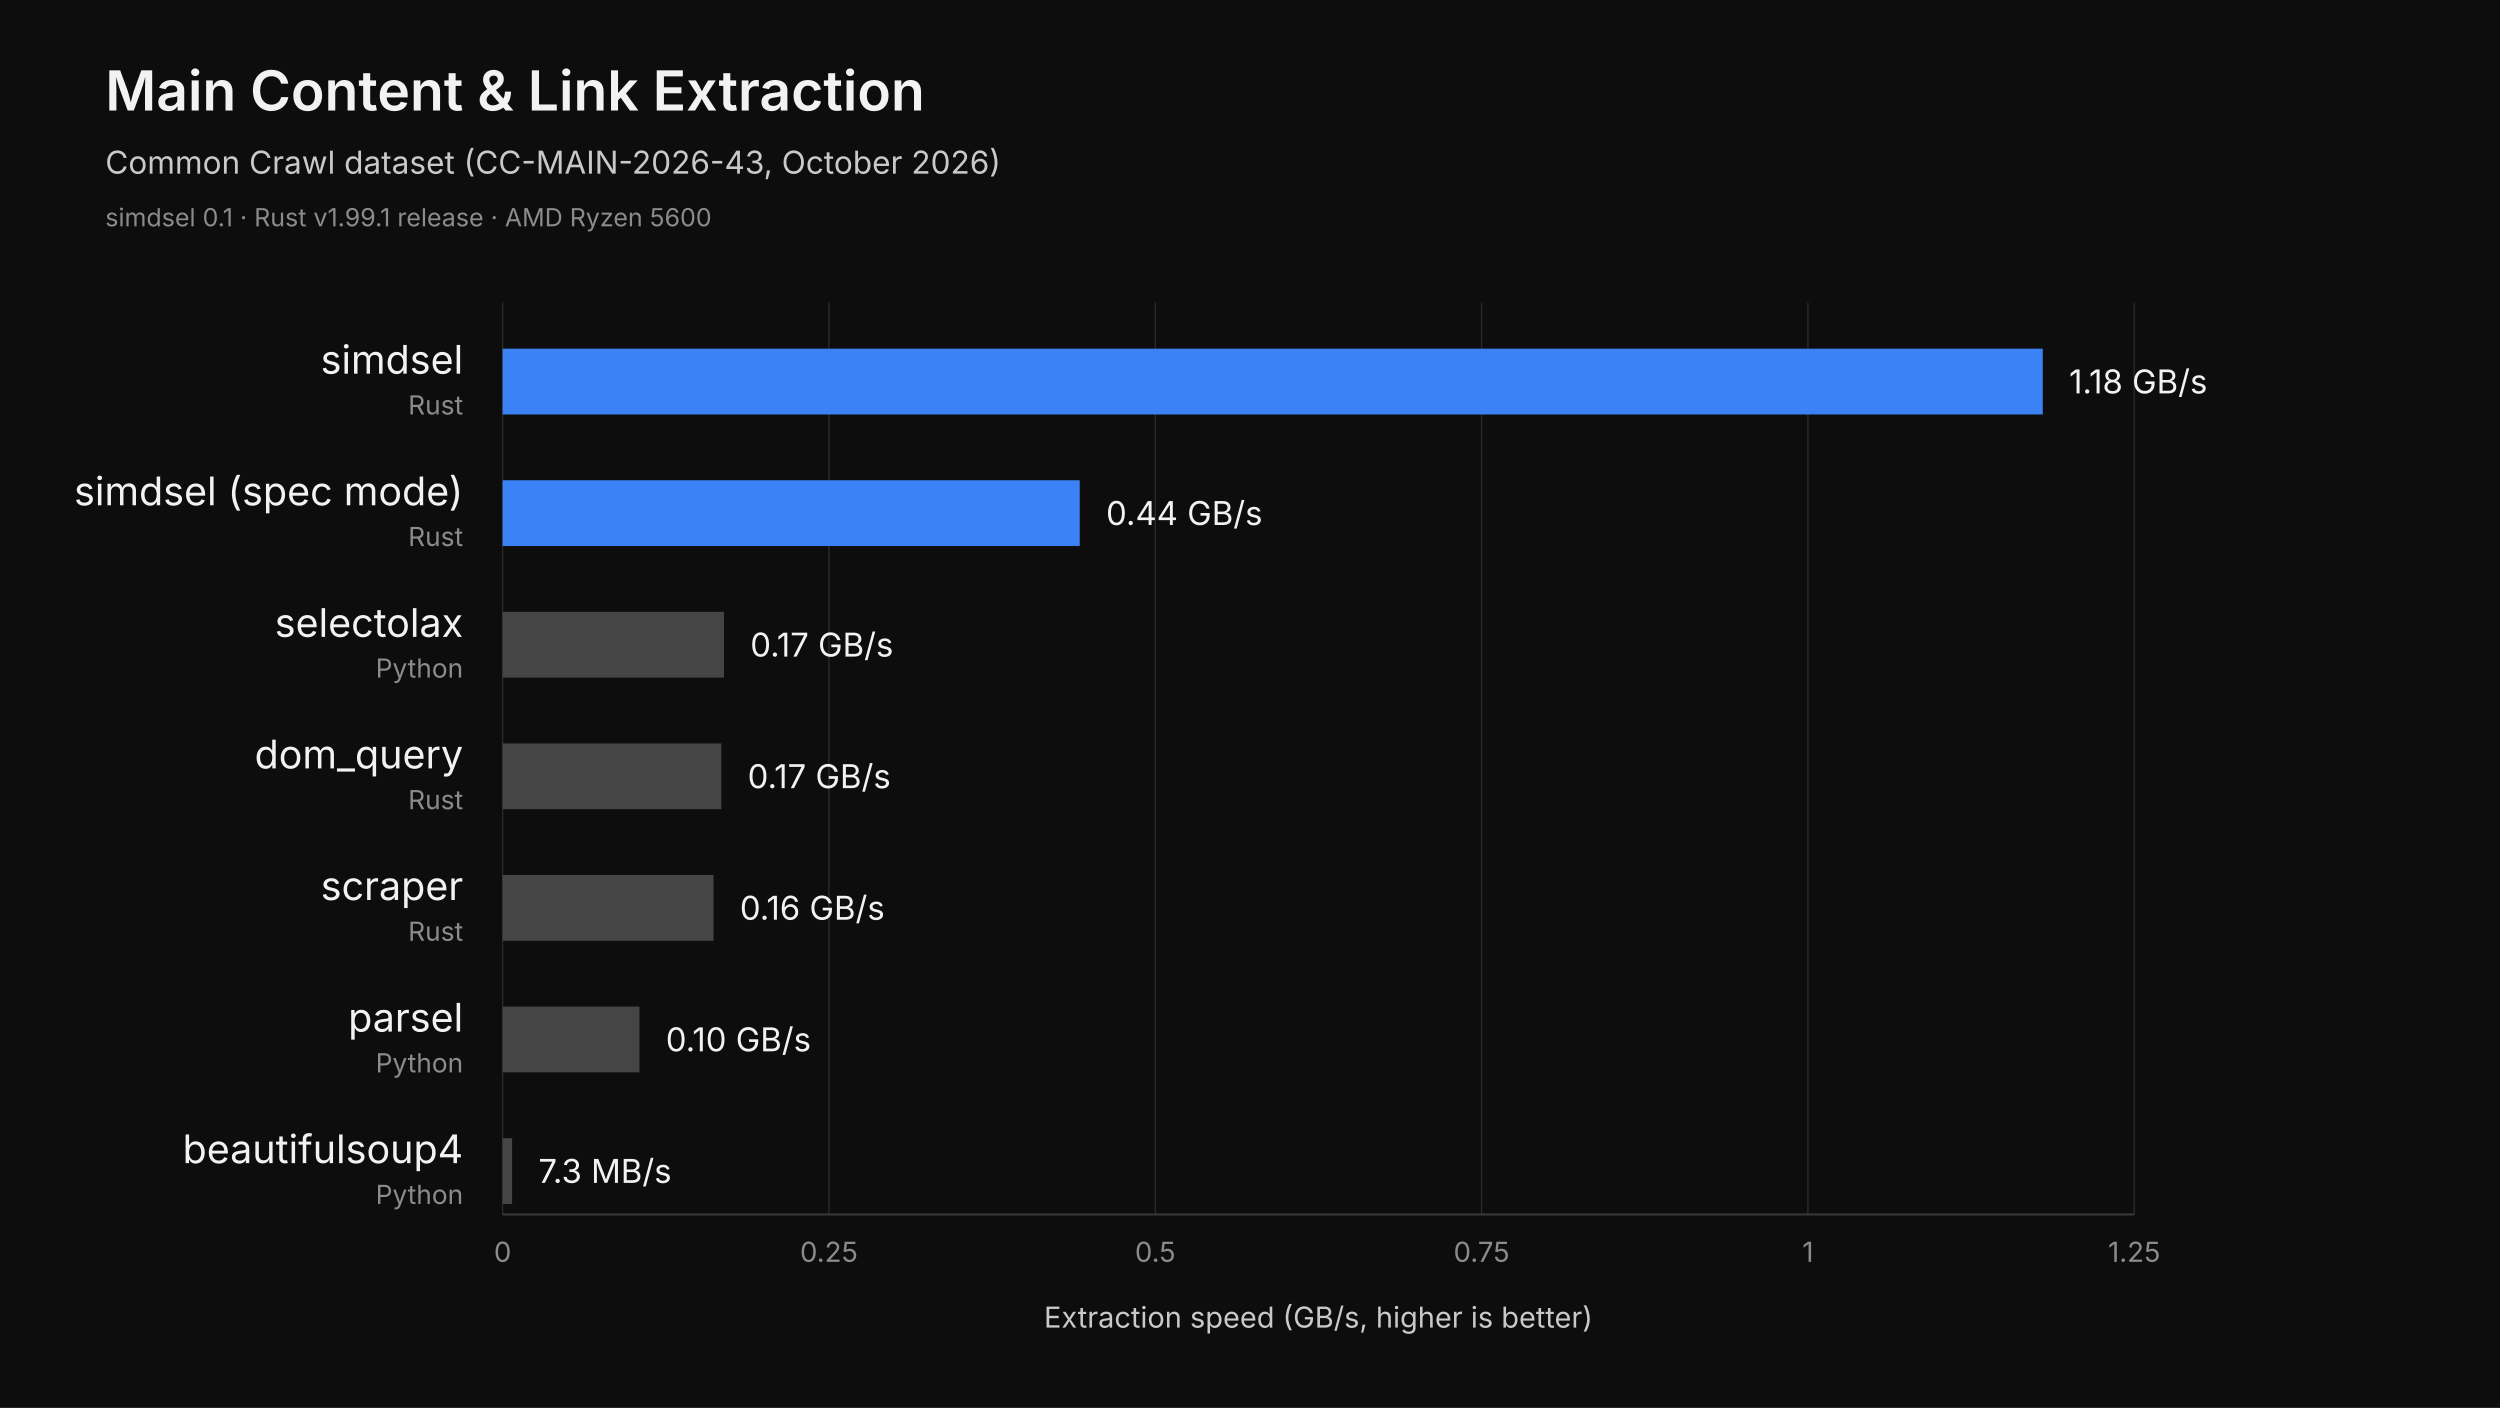
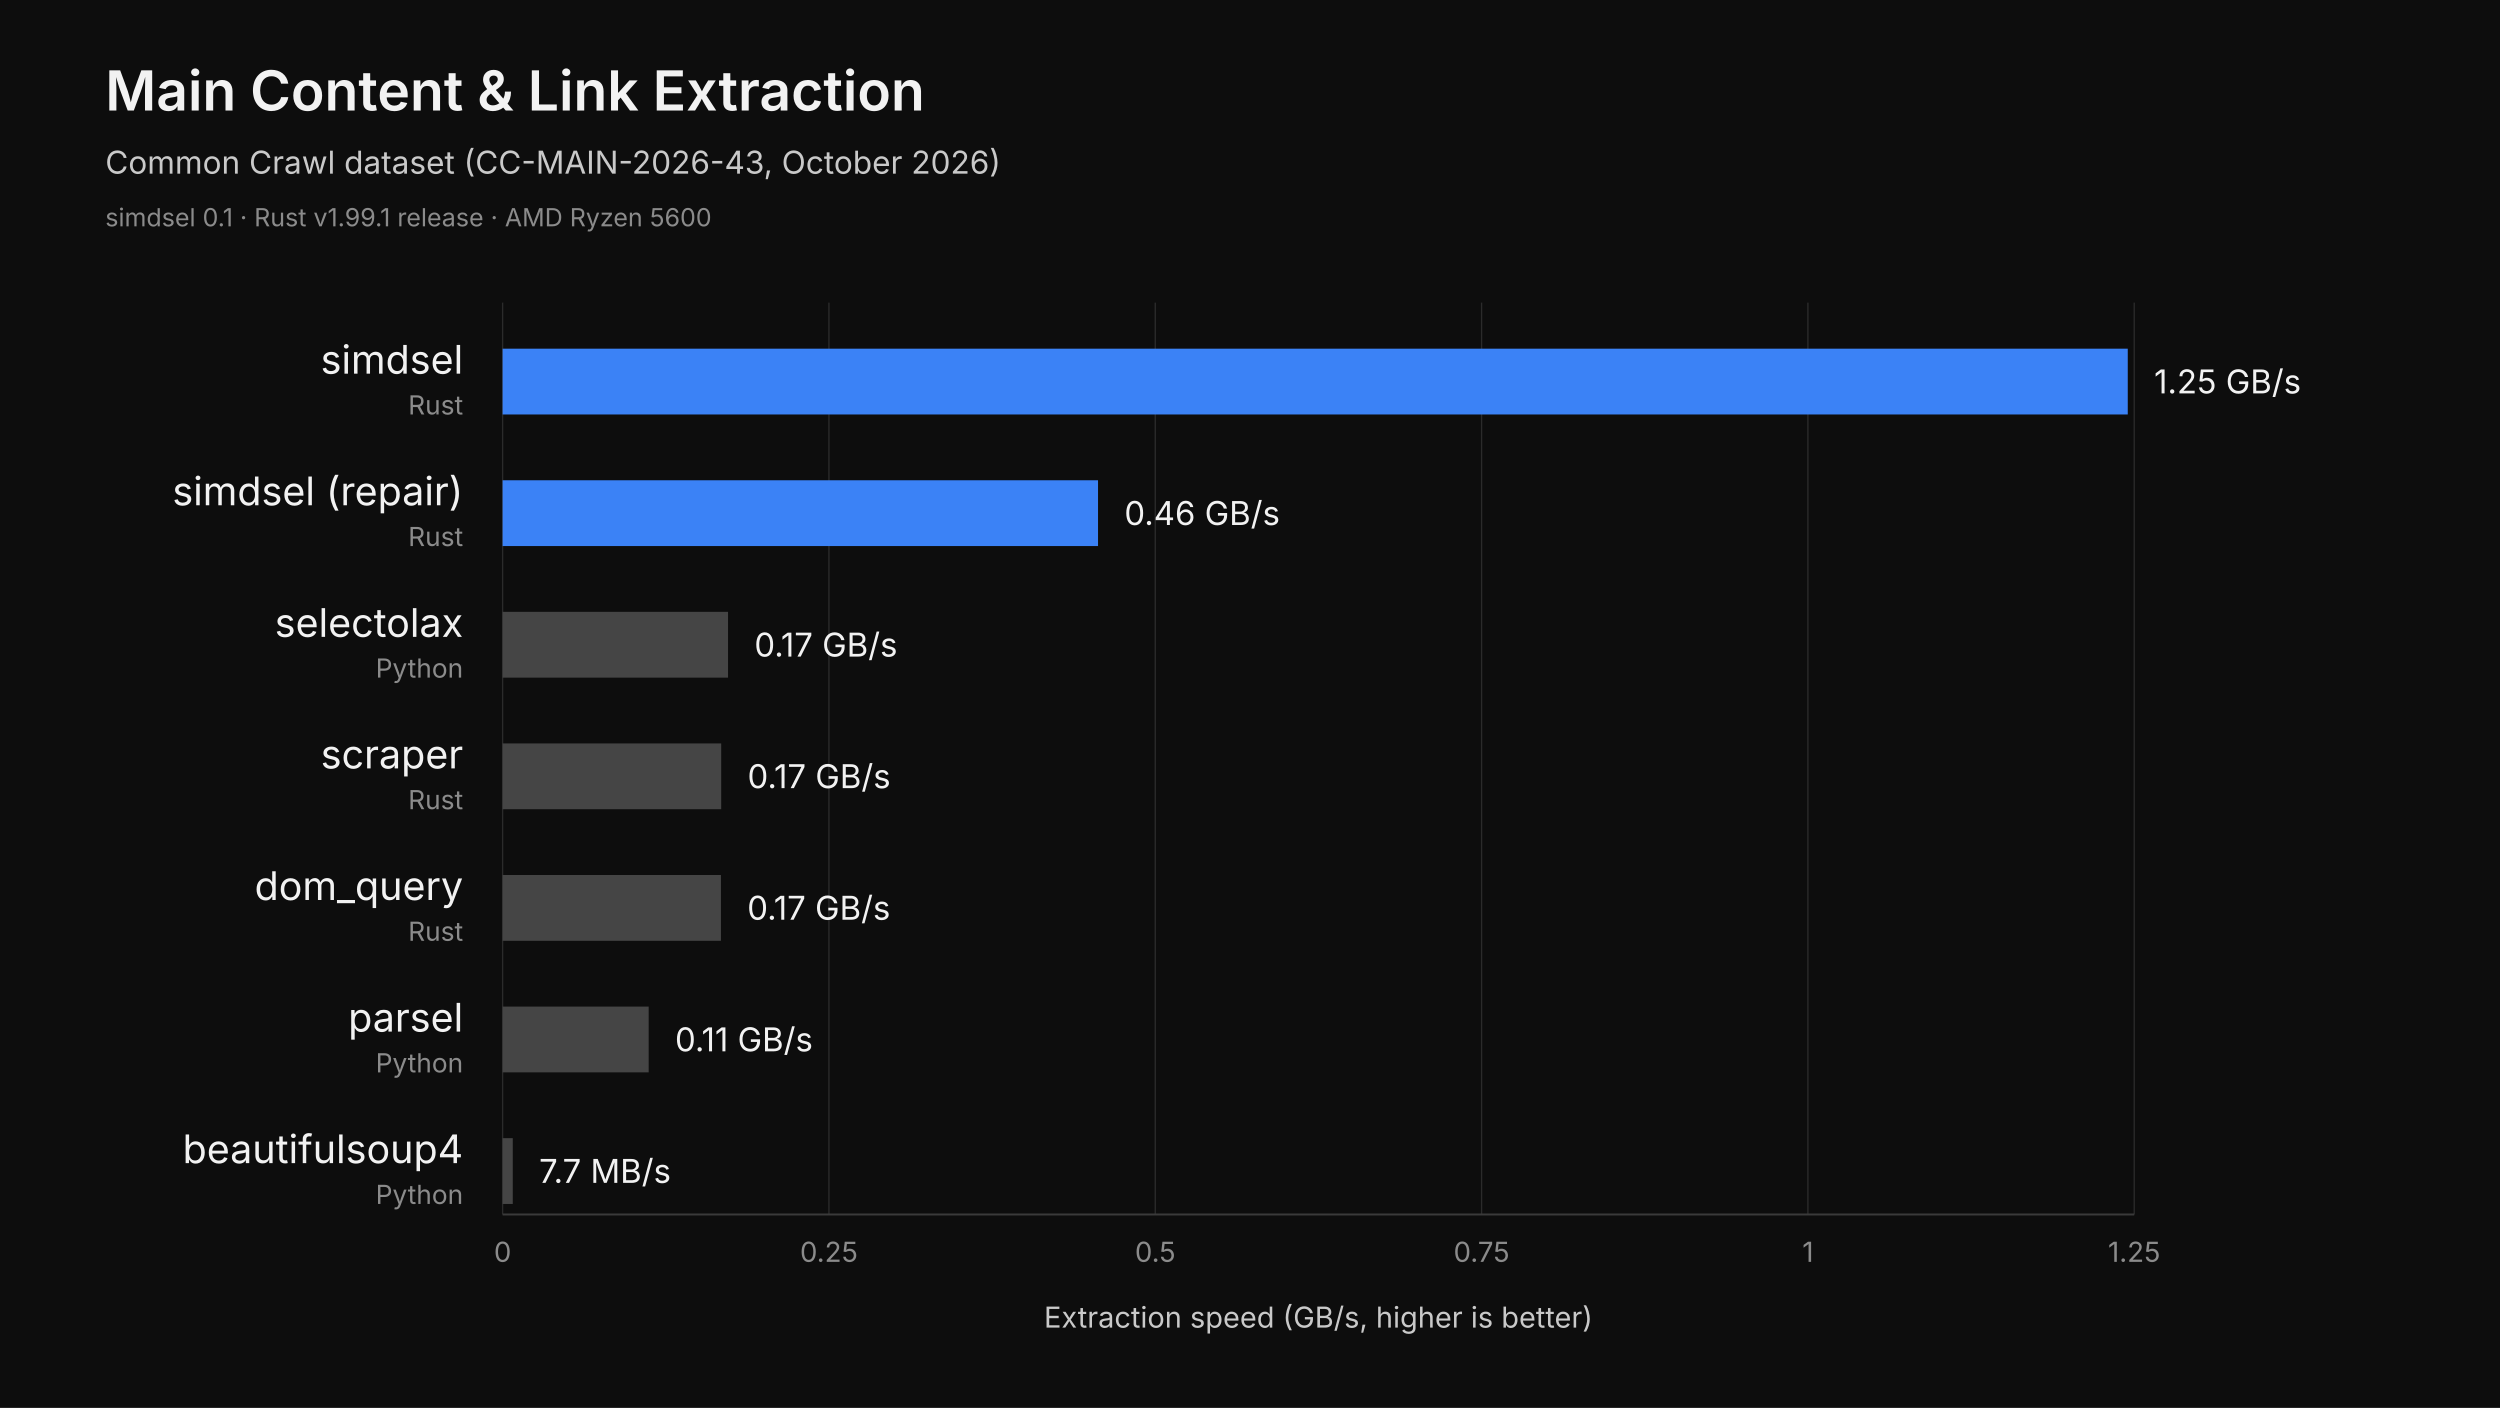
<svg xmlns="http://www.w3.org/2000/svg" width="1900" height="1070" viewBox="0 0 1900 1070" role="img" aria-label="Main Content &amp; Link Extraction">
  <rect width="1900" height="1070" fill="#0d0d0d" />
  <text x="80.0" y="84.0" font-family="Inter, 'Segoe UI', 'Helvetica Neue', 'DejaVu Sans', Arial, sans-serif" font-size="42" fill="#f2f2f2" font-weight="600">Main Content &amp; Link Extraction</text>
  <text x="80.0" y="132.0" font-family="Inter, 'Segoe UI', 'Helvetica Neue', 'DejaVu Sans', Arial, sans-serif" font-size="24" fill="#c9c9c9">Common Crawl dataset (CC-MAIN-2026-43, October 2026)</text>
  <text x="80.0" y="172.0" font-family="Inter, 'Segoe UI', 'Helvetica Neue', 'DejaVu Sans', Arial, sans-serif" font-size="19" fill="#8b8b8b">simdsel 0.1 · Rust v1.99.1 release · AMD Ryzen 5600</text>
  <line x1="382.0" y1="230" x2="382.0" y2="923" stroke="#2b2b2b" stroke-width="1" />
  <line x1="630.0" y1="230" x2="630.0" y2="923" stroke="#2b2b2b" stroke-width="1" />
  <line x1="878.0" y1="230" x2="878.0" y2="923" stroke="#2b2b2b" stroke-width="1" />
  <line x1="1126.0" y1="230" x2="1126.0" y2="923" stroke="#2b2b2b" stroke-width="1" />
  <line x1="1374.0" y1="230" x2="1374.0" y2="923" stroke="#2b2b2b" stroke-width="1" />
  <line x1="1622.0" y1="230" x2="1622.0" y2="923" stroke="#2b2b2b" stroke-width="1" />
  <line x1="382" y1="923" x2="1622" y2="923" stroke="#3a3a3a" stroke-width="1.5" />
  <text x="382.0" y="959.0" font-family="Inter, 'Segoe UI', 'Helvetica Neue', 'DejaVu Sans', Arial, sans-serif" font-size="21" fill="#8b8b8b" text-anchor="middle">0</text>
  <text x="630.0" y="959.0" font-family="Inter, 'Segoe UI', 'Helvetica Neue', 'DejaVu Sans', Arial, sans-serif" font-size="21" fill="#8b8b8b" text-anchor="middle">0.25</text>
  <text x="878.0" y="959.0" font-family="Inter, 'Segoe UI', 'Helvetica Neue', 'DejaVu Sans', Arial, sans-serif" font-size="21" fill="#8b8b8b" text-anchor="middle">0.5</text>
  <text x="1126.0" y="959.0" font-family="Inter, 'Segoe UI', 'Helvetica Neue', 'DejaVu Sans', Arial, sans-serif" font-size="21" fill="#8b8b8b" text-anchor="middle">0.75</text>
  <text x="1374.0" y="959.0" font-family="Inter, 'Segoe UI', 'Helvetica Neue', 'DejaVu Sans', Arial, sans-serif" font-size="21" fill="#8b8b8b" text-anchor="middle">1</text>
  <text x="1622.0" y="959.0" font-family="Inter, 'Segoe UI', 'Helvetica Neue', 'DejaVu Sans', Arial, sans-serif" font-size="21" fill="#8b8b8b" text-anchor="middle">1.25</text>
-   <rect x="382" y="265.0" width="1170.5" height="50" fill="#3b82f6" />
+   <rect x="382" y="265.0" width="1235.1" height="50" fill="#3b82f6" />
  <text x="352.0" y="284.0" font-family="Inter, 'Segoe UI', 'Helvetica Neue', 'DejaVu Sans', Arial, sans-serif" font-size="30" fill="#f2f2f2" text-anchor="end">simdsel</text>
  <text x="352.0" y="315.0" font-family="Inter, 'Segoe UI', 'Helvetica Neue', 'DejaVu Sans', Arial, sans-serif" font-size="20" fill="#8b8b8b" text-anchor="end">Rust</text>
-   <text x="1572.5" y="299.0" font-family="Inter, 'Segoe UI', 'Helvetica Neue', 'DejaVu Sans', Arial, sans-serif" font-size="25" fill="#f2f2f2">1.18 GB/s</text>
-   <rect x="382" y="365.0" width="438.6" height="50" fill="#3b82f6" />
-   <text x="352.0" y="384.0" font-family="Inter, 'Segoe UI', 'Helvetica Neue', 'DejaVu Sans', Arial, sans-serif" font-size="30" fill="#f2f2f2" text-anchor="end">simdsel (spec mode)</text>
+   <text x="1637.1" y="299.0" font-family="Inter, 'Segoe UI', 'Helvetica Neue', 'DejaVu Sans', Arial, sans-serif" font-size="25" fill="#f2f2f2">1.25 GB/s</text>
+   <rect x="382" y="365.0" width="452.5" height="50" fill="#3b82f6" />
+   <text x="352.0" y="384.0" font-family="Inter, 'Segoe UI', 'Helvetica Neue', 'DejaVu Sans', Arial, sans-serif" font-size="30" fill="#f2f2f2" text-anchor="end">simdsel (repair)</text>
  <text x="352.0" y="415.0" font-family="Inter, 'Segoe UI', 'Helvetica Neue', 'DejaVu Sans', Arial, sans-serif" font-size="20" fill="#8b8b8b" text-anchor="end">Rust</text>
-   <text x="840.6" y="399.0" font-family="Inter, 'Segoe UI', 'Helvetica Neue', 'DejaVu Sans', Arial, sans-serif" font-size="25" fill="#f2f2f2">0.44 GB/s</text>
-   <rect x="382" y="465.0" width="168.2" height="50" fill="#454545" />
+   <text x="854.5" y="399.0" font-family="Inter, 'Segoe UI', 'Helvetica Neue', 'DejaVu Sans', Arial, sans-serif" font-size="25" fill="#f2f2f2">0.46 GB/s</text>
+   <rect x="382" y="465.0" width="171.3" height="50" fill="#454545" />
  <text x="352.0" y="484.0" font-family="Inter, 'Segoe UI', 'Helvetica Neue', 'DejaVu Sans', Arial, sans-serif" font-size="30" fill="#f2f2f2" text-anchor="end">selectolax</text>
  <text x="352.0" y="515.0" font-family="Inter, 'Segoe UI', 'Helvetica Neue', 'DejaVu Sans', Arial, sans-serif" font-size="20" fill="#8b8b8b" text-anchor="end">Python</text>
-   <text x="570.2" y="499.0" font-family="Inter, 'Segoe UI', 'Helvetica Neue', 'DejaVu Sans', Arial, sans-serif" font-size="25" fill="#f2f2f2">0.17 GB/s</text>
-   <rect x="382" y="565.0" width="166.2" height="50" fill="#454545" />
-   <text x="352.0" y="584.0" font-family="Inter, 'Segoe UI', 'Helvetica Neue', 'DejaVu Sans', Arial, sans-serif" font-size="30" fill="#f2f2f2" text-anchor="end">dom_query</text>
+   <text x="573.3" y="499.0" font-family="Inter, 'Segoe UI', 'Helvetica Neue', 'DejaVu Sans', Arial, sans-serif" font-size="25" fill="#f2f2f2">0.17 GB/s</text>
+   <rect x="382" y="565.0" width="166.1" height="50" fill="#454545" />
+   <text x="352.0" y="584.0" font-family="Inter, 'Segoe UI', 'Helvetica Neue', 'DejaVu Sans', Arial, sans-serif" font-size="30" fill="#f2f2f2" text-anchor="end">scraper</text>
  <text x="352.0" y="615.0" font-family="Inter, 'Segoe UI', 'Helvetica Neue', 'DejaVu Sans', Arial, sans-serif" font-size="20" fill="#8b8b8b" text-anchor="end">Rust</text>
-   <text x="568.2" y="599.0" font-family="Inter, 'Segoe UI', 'Helvetica Neue', 'DejaVu Sans', Arial, sans-serif" font-size="25" fill="#f2f2f2">0.17 GB/s</text>
-   <rect x="382" y="665.0" width="160.3" height="50" fill="#454545" />
-   <text x="352.0" y="684.0" font-family="Inter, 'Segoe UI', 'Helvetica Neue', 'DejaVu Sans', Arial, sans-serif" font-size="30" fill="#f2f2f2" text-anchor="end">scraper</text>
+   <text x="568.1" y="599.0" font-family="Inter, 'Segoe UI', 'Helvetica Neue', 'DejaVu Sans', Arial, sans-serif" font-size="25" fill="#f2f2f2">0.17 GB/s</text>
+   <rect x="382" y="665.0" width="165.9" height="50" fill="#454545" />
+   <text x="352.0" y="684.0" font-family="Inter, 'Segoe UI', 'Helvetica Neue', 'DejaVu Sans', Arial, sans-serif" font-size="30" fill="#f2f2f2" text-anchor="end">dom_query</text>
  <text x="352.0" y="715.0" font-family="Inter, 'Segoe UI', 'Helvetica Neue', 'DejaVu Sans', Arial, sans-serif" font-size="20" fill="#8b8b8b" text-anchor="end">Rust</text>
-   <text x="562.3" y="699.0" font-family="Inter, 'Segoe UI', 'Helvetica Neue', 'DejaVu Sans', Arial, sans-serif" font-size="25" fill="#f2f2f2">0.16 GB/s</text>
-   <rect x="382" y="765.0" width="104.0" height="50" fill="#454545" />
+   <text x="567.9" y="699.0" font-family="Inter, 'Segoe UI', 'Helvetica Neue', 'DejaVu Sans', Arial, sans-serif" font-size="25" fill="#f2f2f2">0.17 GB/s</text>
+   <rect x="382" y="765.0" width="111.0" height="50" fill="#454545" />
  <text x="352.0" y="784.0" font-family="Inter, 'Segoe UI', 'Helvetica Neue', 'DejaVu Sans', Arial, sans-serif" font-size="30" fill="#f2f2f2" text-anchor="end">parsel</text>
  <text x="352.0" y="815.0" font-family="Inter, 'Segoe UI', 'Helvetica Neue', 'DejaVu Sans', Arial, sans-serif" font-size="20" fill="#8b8b8b" text-anchor="end">Python</text>
-   <text x="506.0" y="799.0" font-family="Inter, 'Segoe UI', 'Helvetica Neue', 'DejaVu Sans', Arial, sans-serif" font-size="25" fill="#f2f2f2">0.10 GB/s</text>
-   <rect x="382" y="865.0" width="7.2" height="50" fill="#454545" />
+   <text x="513.0" y="799.0" font-family="Inter, 'Segoe UI', 'Helvetica Neue', 'DejaVu Sans', Arial, sans-serif" font-size="25" fill="#f2f2f2">0.11 GB/s</text>
+   <rect x="382" y="865.0" width="7.7" height="50" fill="#454545" />
  <text x="352.0" y="884.0" font-family="Inter, 'Segoe UI', 'Helvetica Neue', 'DejaVu Sans', Arial, sans-serif" font-size="30" fill="#f2f2f2" text-anchor="end">beautifulsoup4</text>
  <text x="352.0" y="915.0" font-family="Inter, 'Segoe UI', 'Helvetica Neue', 'DejaVu Sans', Arial, sans-serif" font-size="20" fill="#8b8b8b" text-anchor="end">Python</text>
-   <text x="409.2" y="899.0" font-family="Inter, 'Segoe UI', 'Helvetica Neue', 'DejaVu Sans', Arial, sans-serif" font-size="25" fill="#f2f2f2">7.3 MB/s</text>
+   <text x="409.7" y="899.0" font-family="Inter, 'Segoe UI', 'Helvetica Neue', 'DejaVu Sans', Arial, sans-serif" font-size="25" fill="#f2f2f2">7.7 MB/s</text>
  <text x="1002.0" y="1009.0" font-family="Inter, 'Segoe UI', 'Helvetica Neue', 'DejaVu Sans', Arial, sans-serif" font-size="22" fill="#c9c9c9" text-anchor="middle">Extraction speed (GB/s, higher is better)</text>
</svg>
